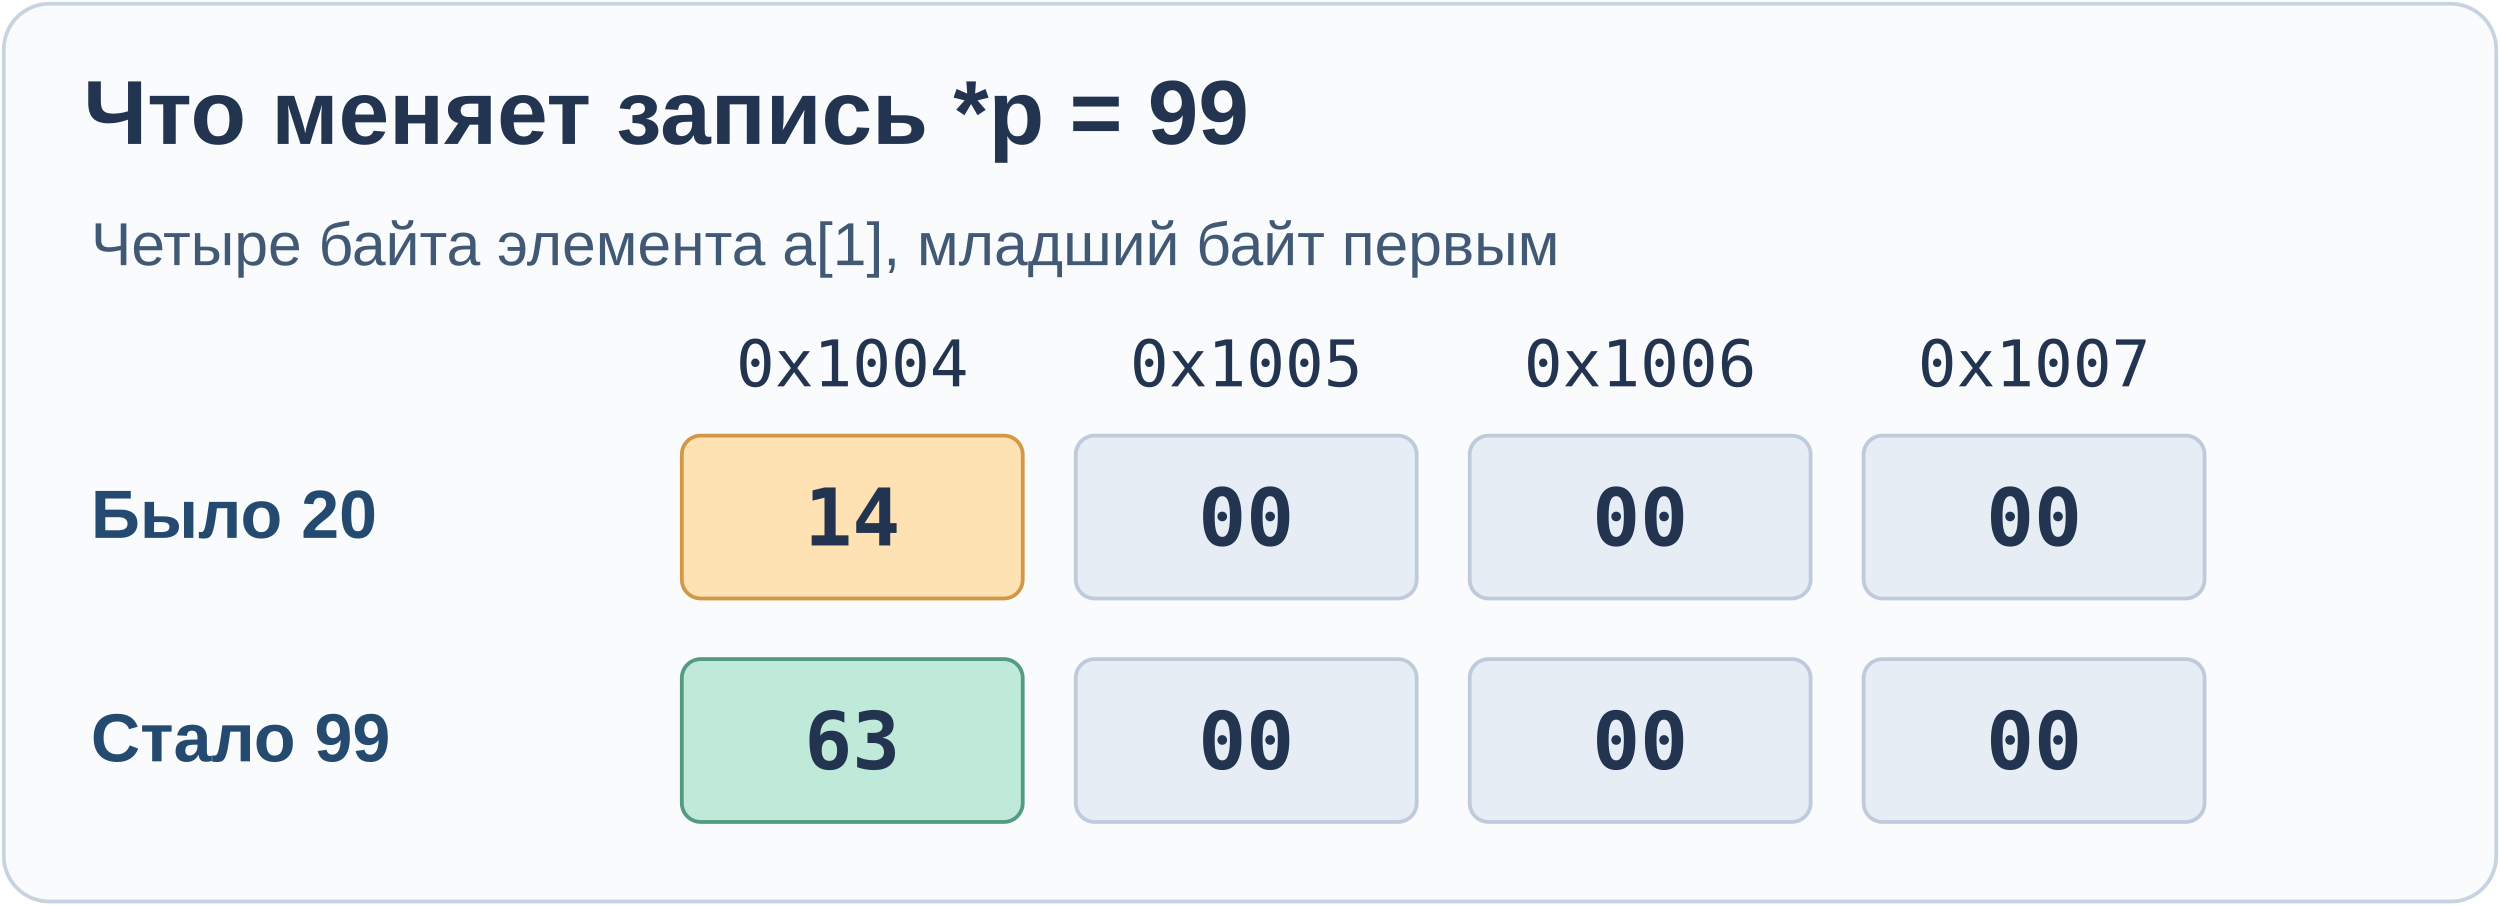
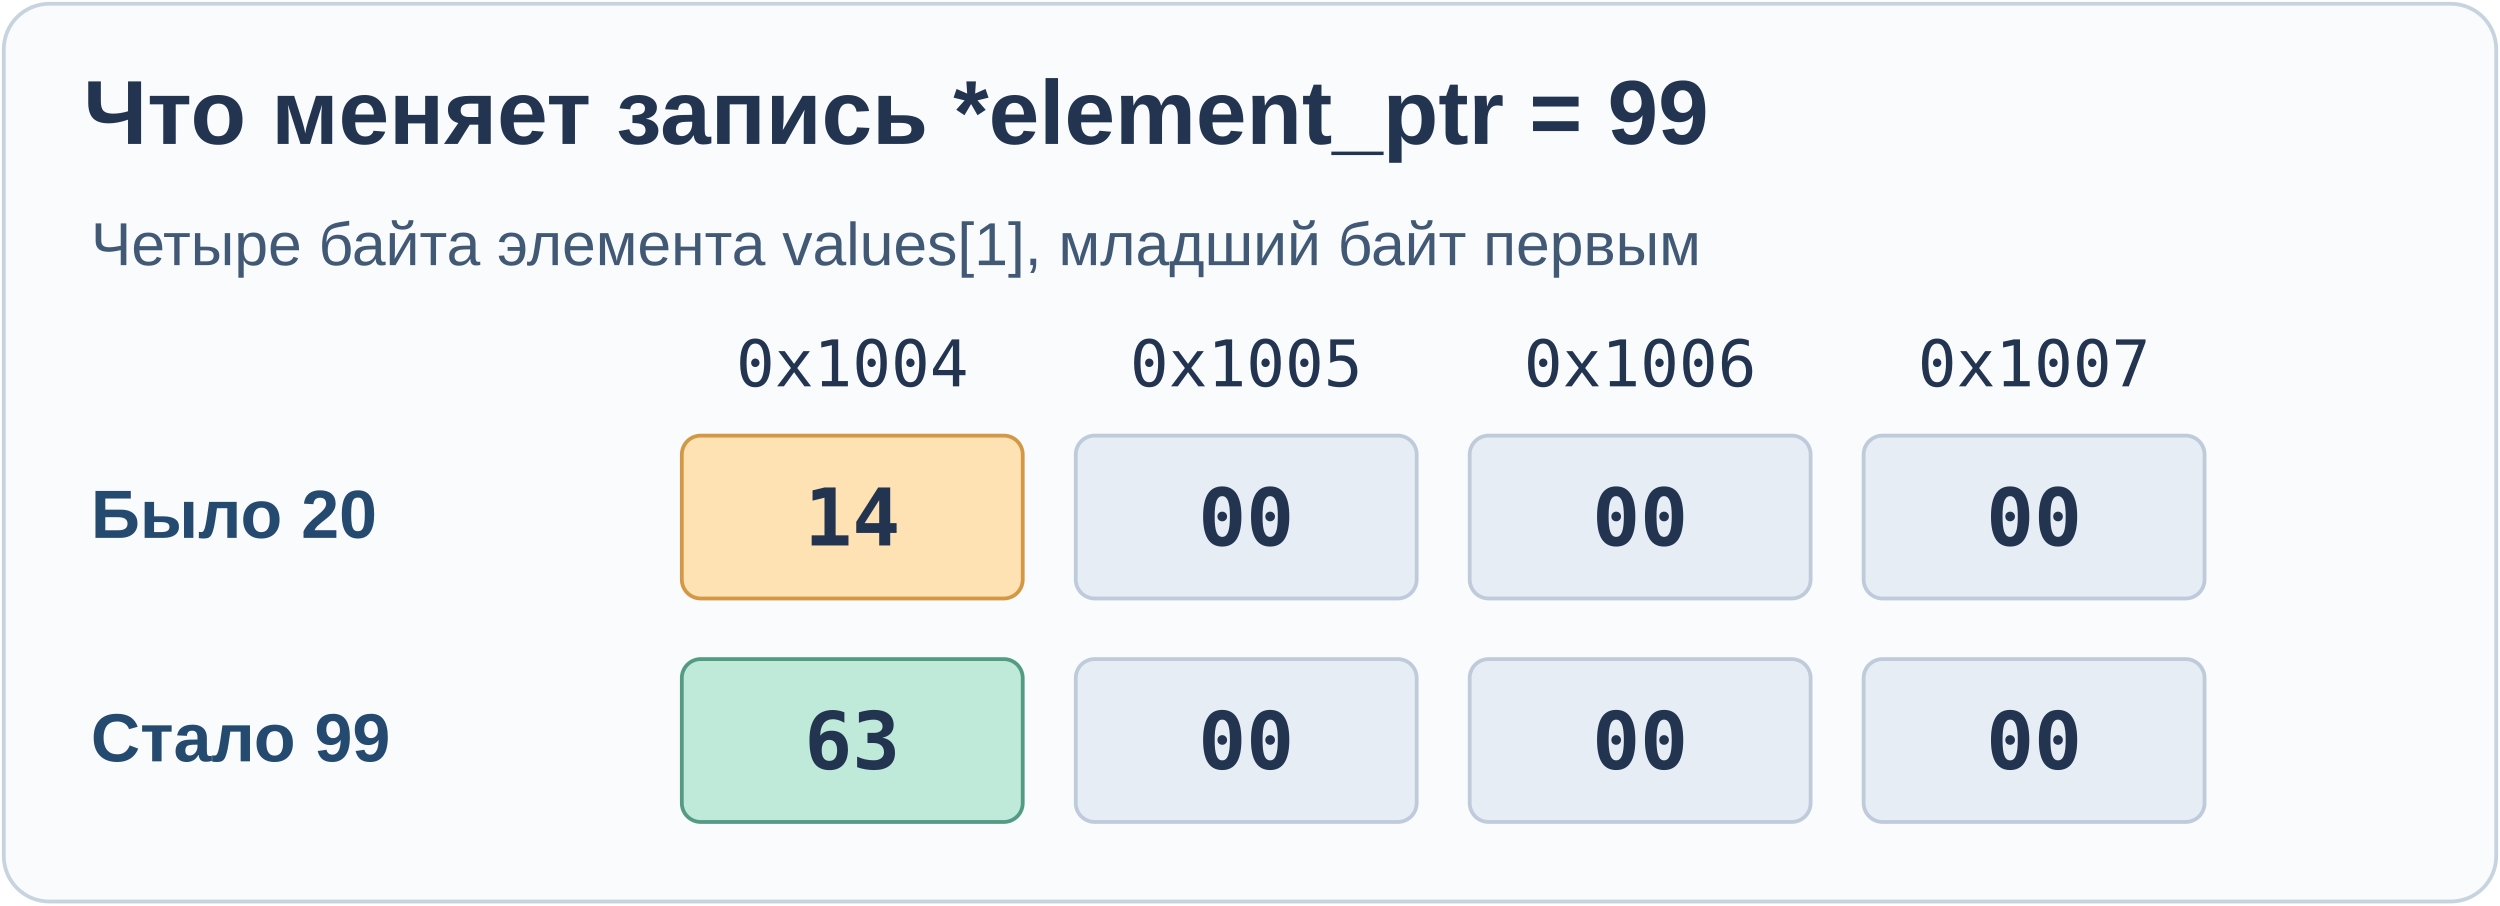
<svg xmlns="http://www.w3.org/2000/svg" viewBox="0 0 660 239" width="660" height="239" role="img" aria-labelledby="title desc">
  <defs>
    <marker id="arr" viewBox="0 0 10 10" refX="8" refY="5" markerWidth="5" markerHeight="5" orient="auto-start-reverse">
      <path d="M0 0 L10 5 L0 10 z" fill="#395774" />
    </marker>
  </defs>
  <rect x="1" y="1" width="658" height="237" rx="12" fill="#f9fbfd" stroke="#c7d3df" />
-   <text x="22" y="38" text-anchor="start" fill="#223450" font-family="Arial, sans-serif" font-size="24" font-weight="700">Что меняет запись *p = 99</text>
-   <text x="24" y="70" text-anchor="start" fill="#415975" font-family="Arial, sans-serif" font-size="16" font-weight="400">Четыре байта элемента a[1], младший байт первым</text>
+   <text x="22" y="38" text-anchor="start" fill="#223450" font-family="Arial, sans-serif" font-size="24" font-weight="700">Что меняет запись *element_ptr = 99</text>
+   <text x="24" y="70" text-anchor="start" fill="#415975" font-family="Arial, sans-serif" font-size="16" font-weight="400">Четыре байта элемента values[1], младший байт первым</text>
  <text x="225" y="102" text-anchor="middle" fill="#223450" font-family="Consolas, monospace" font-size="17" font-weight="400">0x1004</text>
  <text x="329" y="102" text-anchor="middle" fill="#223450" font-family="Consolas, monospace" font-size="17" font-weight="400">0x1005</text>
  <text x="433" y="102" text-anchor="middle" fill="#223450" font-family="Consolas, monospace" font-size="17" font-weight="400">0x1006</text>
  <text x="537" y="102" text-anchor="middle" fill="#223450" font-family="Consolas, monospace" font-size="17" font-weight="400">0x1007</text>
  <text x="24" y="142" text-anchor="start" fill="#254a70" font-family="Arial, sans-serif" font-size="18" font-weight="650">Было 20</text>
  <text x="24" y="201" text-anchor="start" fill="#254a70" font-family="Arial, sans-serif" font-size="18" font-weight="650">Стало 99</text>
  <rect x="180" y="115" width="90" height="43" rx="5" fill="#ffe2b4" stroke="#d39845" />
  <text x="225" y="144" text-anchor="middle" fill="#223450" font-family="Consolas, monospace" font-size="21" font-weight="600">14</text>
  <rect x="180" y="174" width="90" height="43" rx="5" fill="#bfe9d8" stroke="#539b83" />
  <text x="225" y="203" text-anchor="middle" fill="#223450" font-family="Consolas, monospace" font-size="21" font-weight="600">63</text>
  <rect x="284" y="115" width="90" height="43" rx="5" fill="#e6edf5" stroke="#bfcbdb" />
  <text x="329" y="144" text-anchor="middle" fill="#223450" font-family="Consolas, monospace" font-size="21" font-weight="600">00</text>
  <rect x="284" y="174" width="90" height="43" rx="5" fill="#e6edf5" stroke="#bfcbdb" />
  <text x="329" y="203" text-anchor="middle" fill="#223450" font-family="Consolas, monospace" font-size="21" font-weight="600">00</text>
  <rect x="388" y="115" width="90" height="43" rx="5" fill="#e6edf5" stroke="#bfcbdb" />
  <text x="433" y="144" text-anchor="middle" fill="#223450" font-family="Consolas, monospace" font-size="21" font-weight="600">00</text>
  <rect x="388" y="174" width="90" height="43" rx="5" fill="#e6edf5" stroke="#bfcbdb" />
  <text x="433" y="203" text-anchor="middle" fill="#223450" font-family="Consolas, monospace" font-size="21" font-weight="600">00</text>
  <rect x="492" y="115" width="90" height="43" rx="5" fill="#e6edf5" stroke="#bfcbdb" />
  <text x="537" y="144" text-anchor="middle" fill="#223450" font-family="Consolas, monospace" font-size="21" font-weight="600">00</text>
  <rect x="492" y="174" width="90" height="43" rx="5" fill="#e6edf5" stroke="#bfcbdb" />
  <text x="537" y="203" text-anchor="middle" fill="#223450" font-family="Consolas, monospace" font-size="21" font-weight="600">00</text>
</svg>
